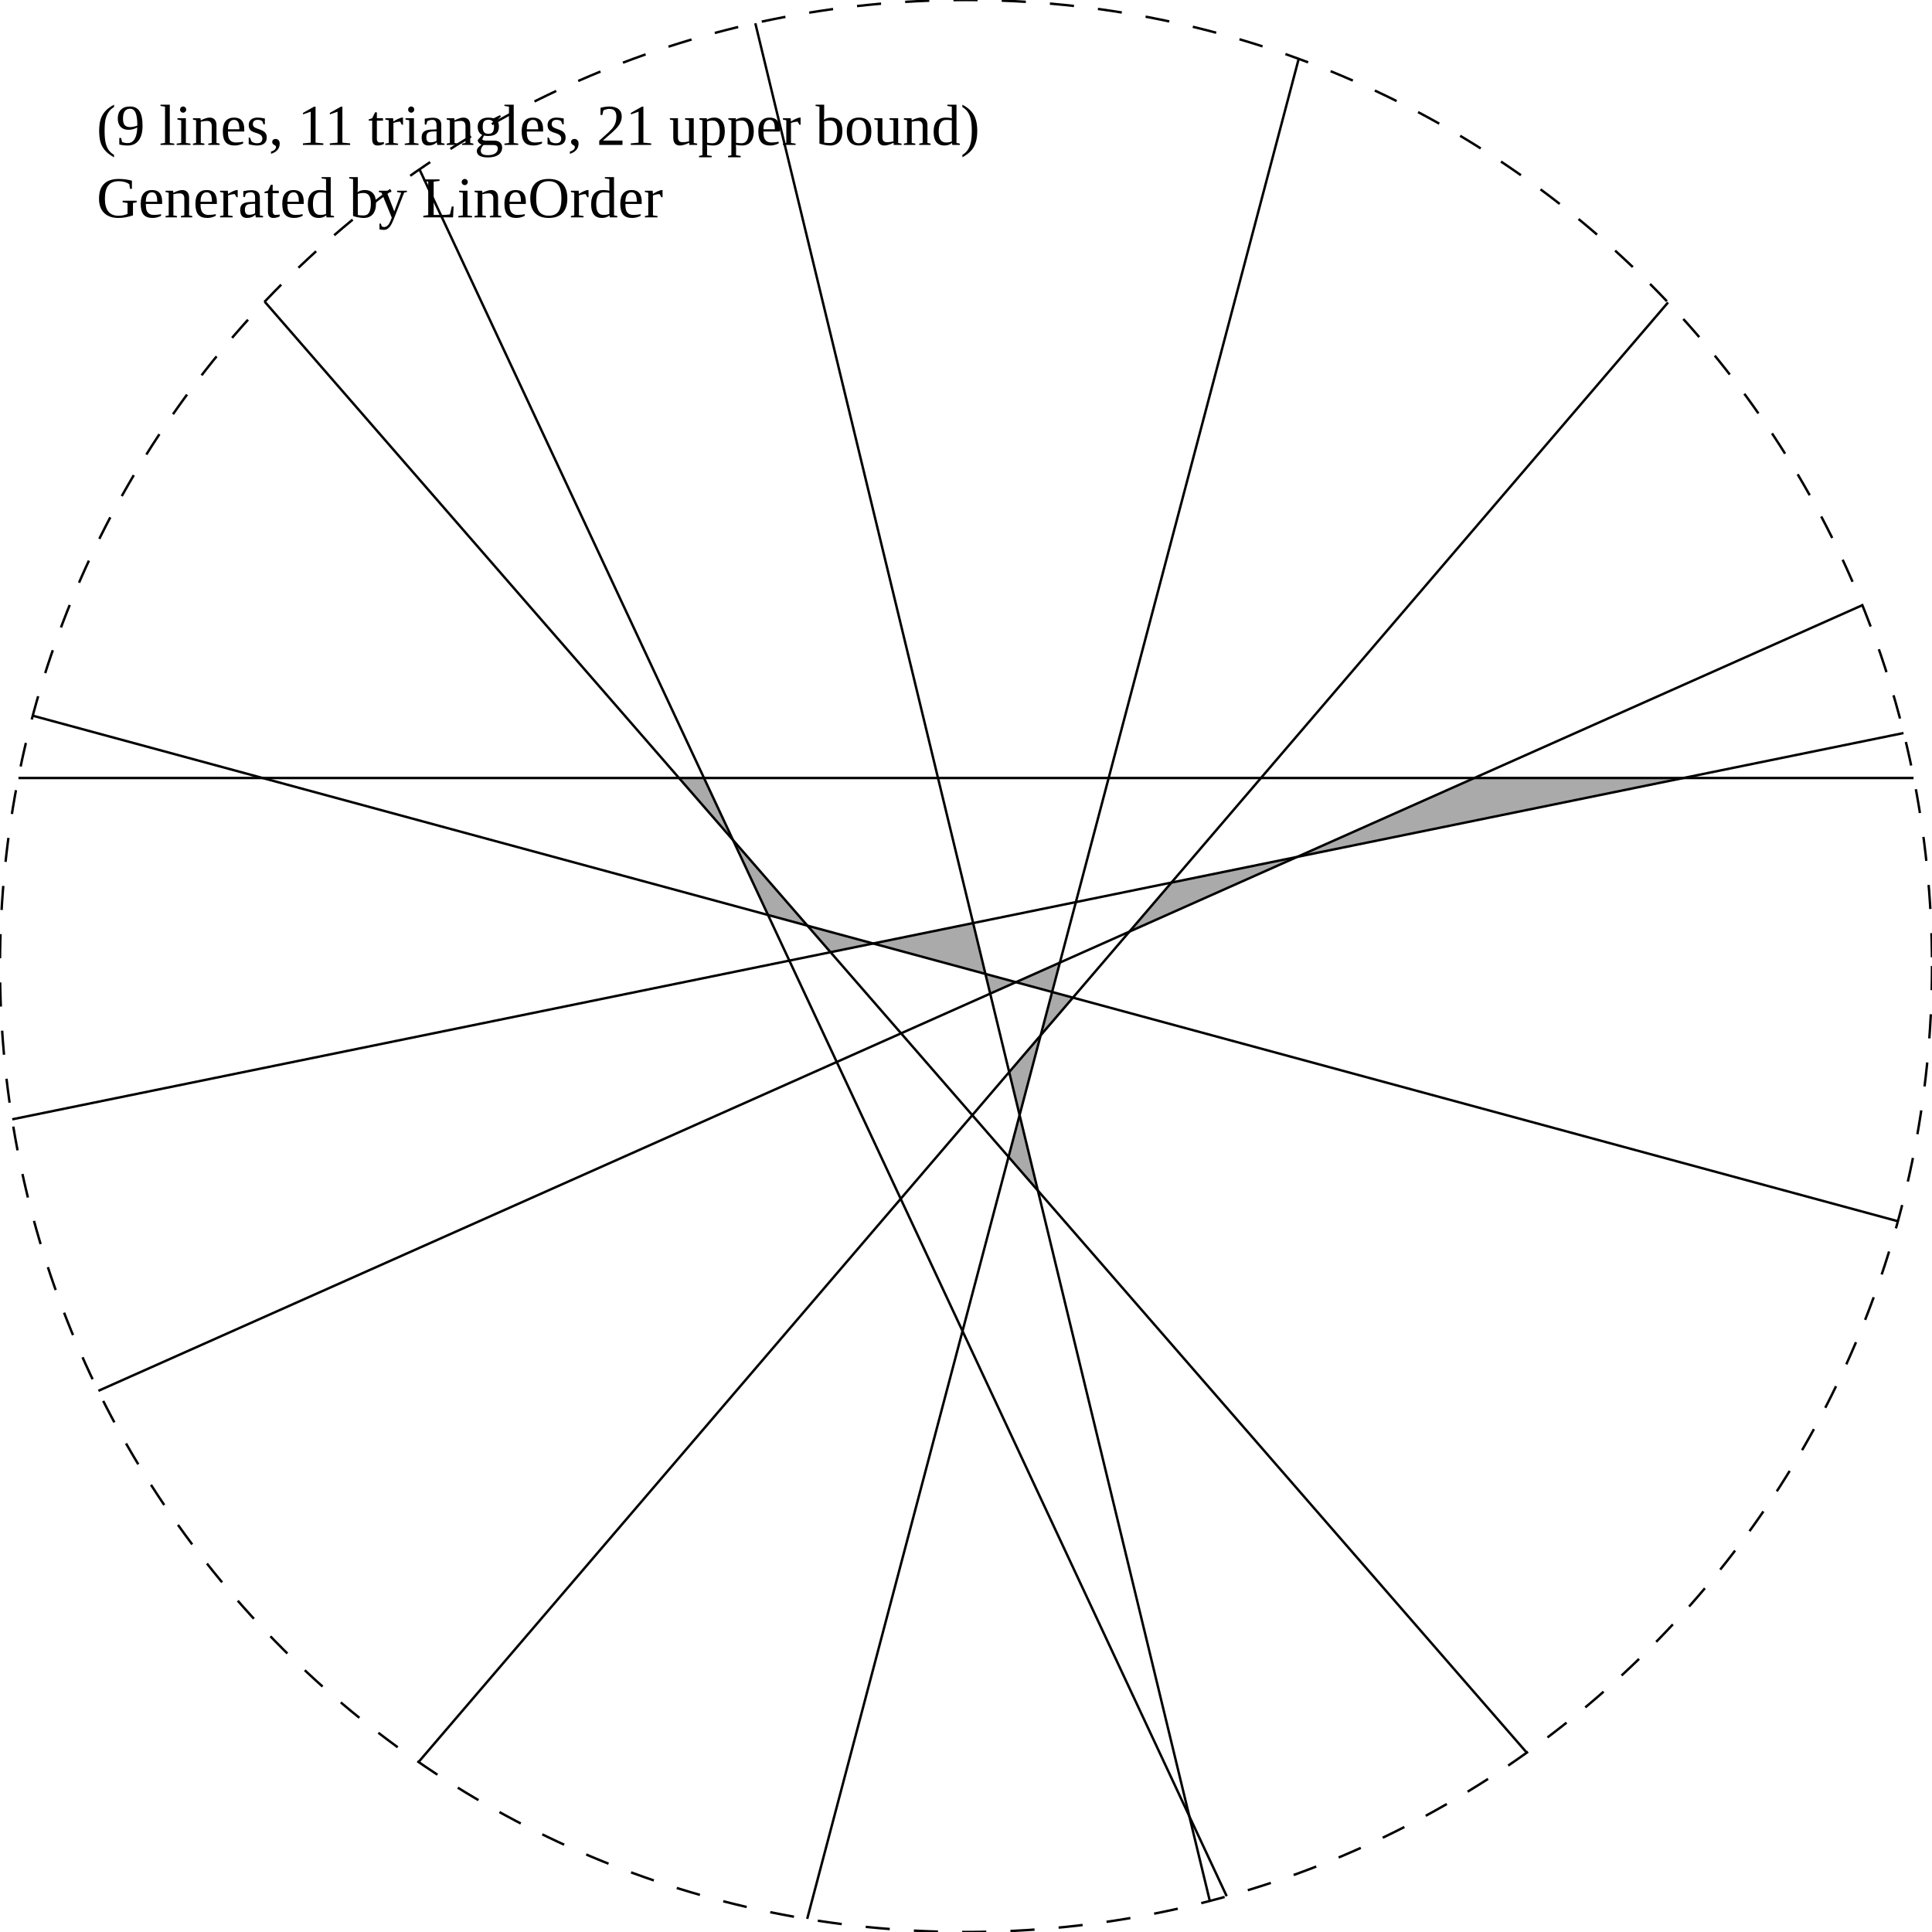
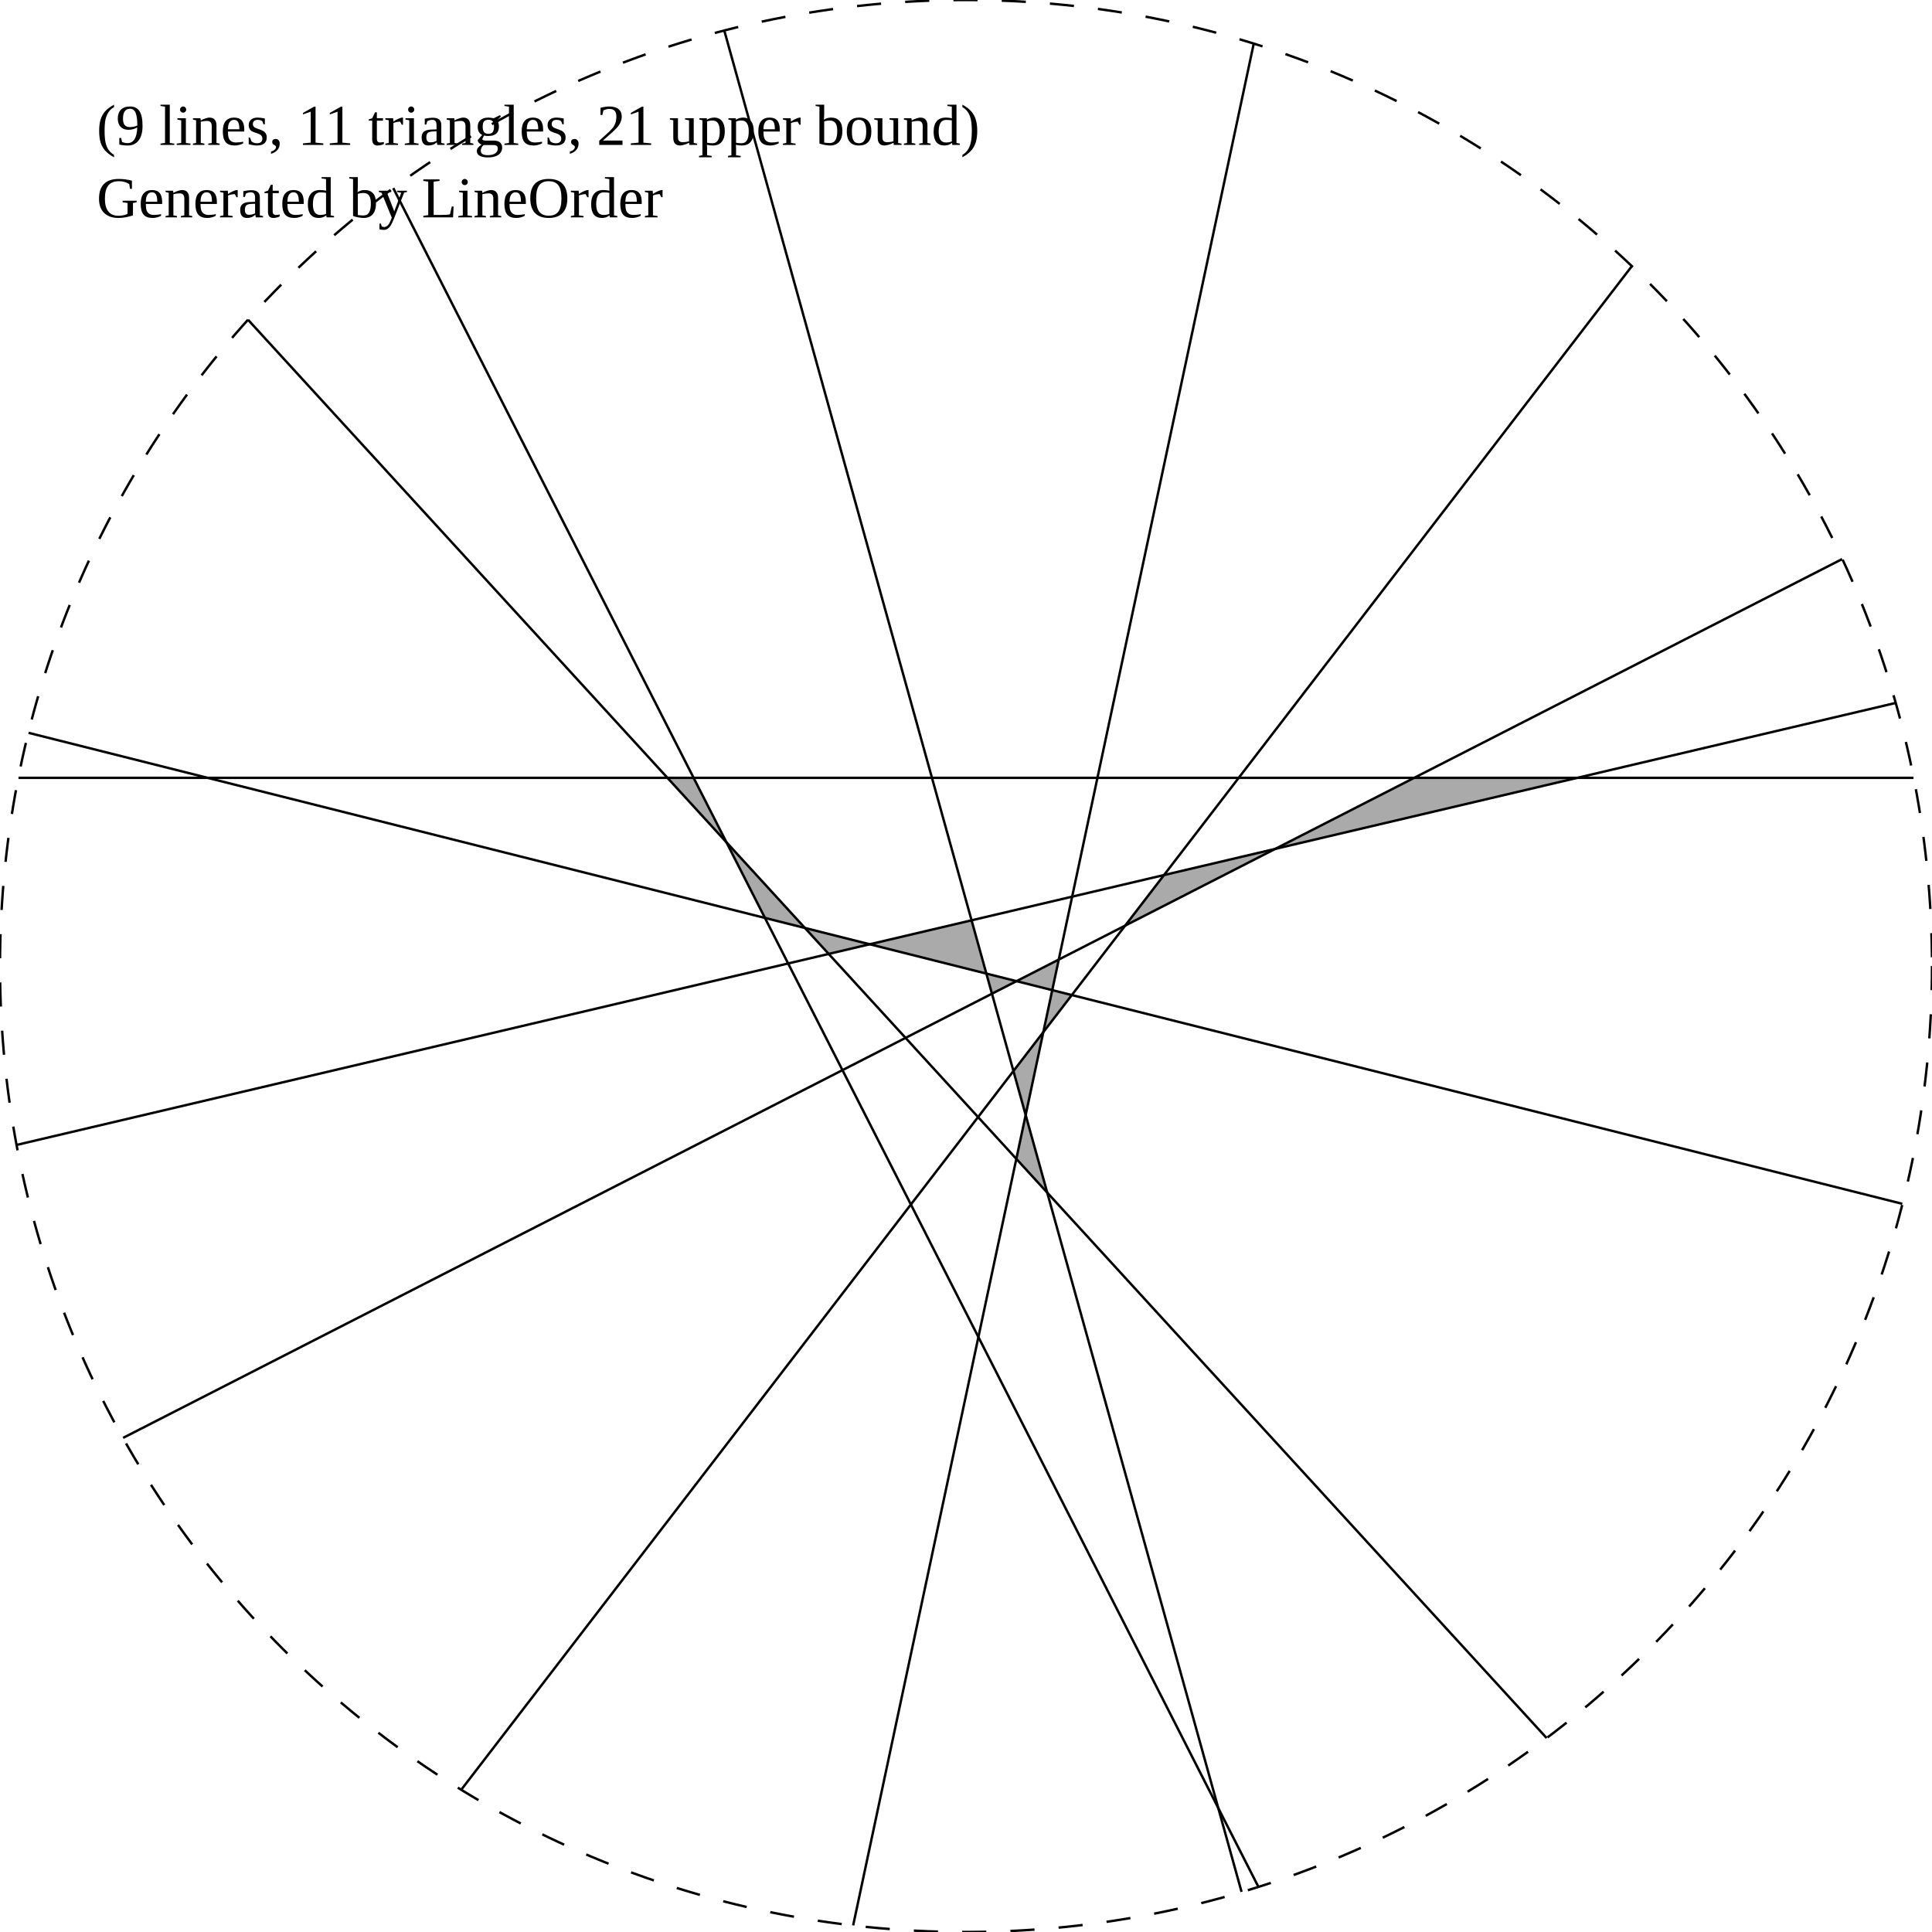
<svg xmlns="http://www.w3.org/2000/svg" width="400.0px" height="400.0px" viewBox="0px 0px 400.0px 400.0px" version="1.1" id="svg1=-body" xml:space="preserve">
  <style>
		circle { stroke:black;stroke-width:0.5;fill:none;stroke-dasharray:5,5; }
		line { stroke:black;stroke-width:0.5;vector-effect:non-scaling-stroke; }
		path { fill:#00000055; }
    </style>
  <rect width="100%" height="100%" fill="white" />
  <text x="20" y="30">(9 lines, 11 triangles, 21 upper bound)</text>
  <text x="20" y="45">Generated by LineOrder</text>
-   <path d="M 140.581 161.077 L 145.754 161.077 L 151.765 173.935" />
-   <path d="M 305.242 161.077 L 348.527 161.077 L 268.582 177.405" />
-   <path d="M 167.175 191.652 L 159.012 189.44 L 151.765 173.935" />
-   <path d="M 167.175 191.652 L 180.776 195.338 L 171.949 197.141" />
-   <path d="M 204.023 201.639 L 210.331 203.349 L 205.01 205.719" />
-   <path d="M 204.023 201.639 L 180.776 195.338 L 201.474 191.111" />
-   <path d="M 217.829 205.381 L 222.137 206.549 L 215.459 214.349" />
-   <path d="M 217.829 205.381 L 210.331 203.349 L 219.438 199.293" />
-   <path d="M 214.881 246.5 L 208.808 239.518 L 211.096 230.861" />
-   <path d="M 211.096 230.861 L 208.942 221.962 L 215.459 214.349" />
-   <path d="M 233.839 192.879 L 242.531 182.726 L 268.582 177.405" />
-   <line x1="3.824" y1="161.077" x2="396.176" y2="161.077" />
-   <line x1="6.827" y1="148.191" x2="392.896" y2="252.832" />
-   <line x1="54.803" y1="62.458" x2="316.09" y2="362.859" />
-   <line x1="86.857" y1="35.08" x2="253.971" y2="392.58" />
-   <line x1="156.381" y1="4.815" x2="250.47" y2="393.527" />
-   <line x1="268.869" y1="12.231" x2="167.12" y2="397.279" />
-   <line x1="345.349" y1="62.619" x2="86.671" y2="364.793" />
-   <line x1="385.533" y1="125.317" x2="20.377" y2="287.952" />
-   <line x1="394.098" y1="151.77" x2="2.535" y2="231.742" />
+   <path d="M 138.187 161.042 L 143.603 161.042 L 150.391 174.371" />
+   <path d="M 292.799 161.042 L 326.56 161.042 L 264.027 175.751" />
+   <path d="M 166.651 192.129 L 158.375 190.048 L 150.391 174.371" />
+   <path d="M 166.651 192.129 L 180.064 195.5 L 171.568 197.498" />
+   <path d="M 204.217 201.571 L 210.453 203.138 L 205.374 205.735" />
+   <path d="M 204.217 201.571 L 180.064 195.5 L 201.151 190.54" />
+   <path d="M 217.857 205 L 221.906 206.017 L 216.006 213.697" />
+   <path d="M 217.857 205 L 210.453 203.138 L 219.206 198.664" />
+   <path d="M 216.819 246.919 L 210.421 239.932 L 212.354 230.853" />
+   <path d="M 212.354 230.853 L 209.823 221.745 L 216.006 213.697" />
+   <path d="M 232.958 191.634 L 241 181.167 L 264.027 175.751" />
+   <line x1="3.831" y1="161.042" x2="396.169" y2="161.042" />
+   <line x1="5.913" y1="151.726" x2="393.845" y2="249.235" />
+   <line x1="51.347" y1="66.2" x2="320.213" y2="359.84" />
+   <line x1="81.423" y1="38.943" x2="260.521" y2="390.623" />
+   <line x1="149.967" y1="6.359" x2="257.051" y2="391.69" />
+   <line x1="259.564" y1="9.075" x2="176.639" y2="398.631" />
+   <line x1="337.857" y1="55.102" x2="95.507" y2="370.532" />
+   <line x1="381.39" y1="115.752" x2="25.486" y2="297.697" />
+   <line x1="392.444" y1="145.545" x2="3.46" y2="237.04" />
  <circle cx="200.0px" cy="200.0px" r="200.0px" />
</svg>
